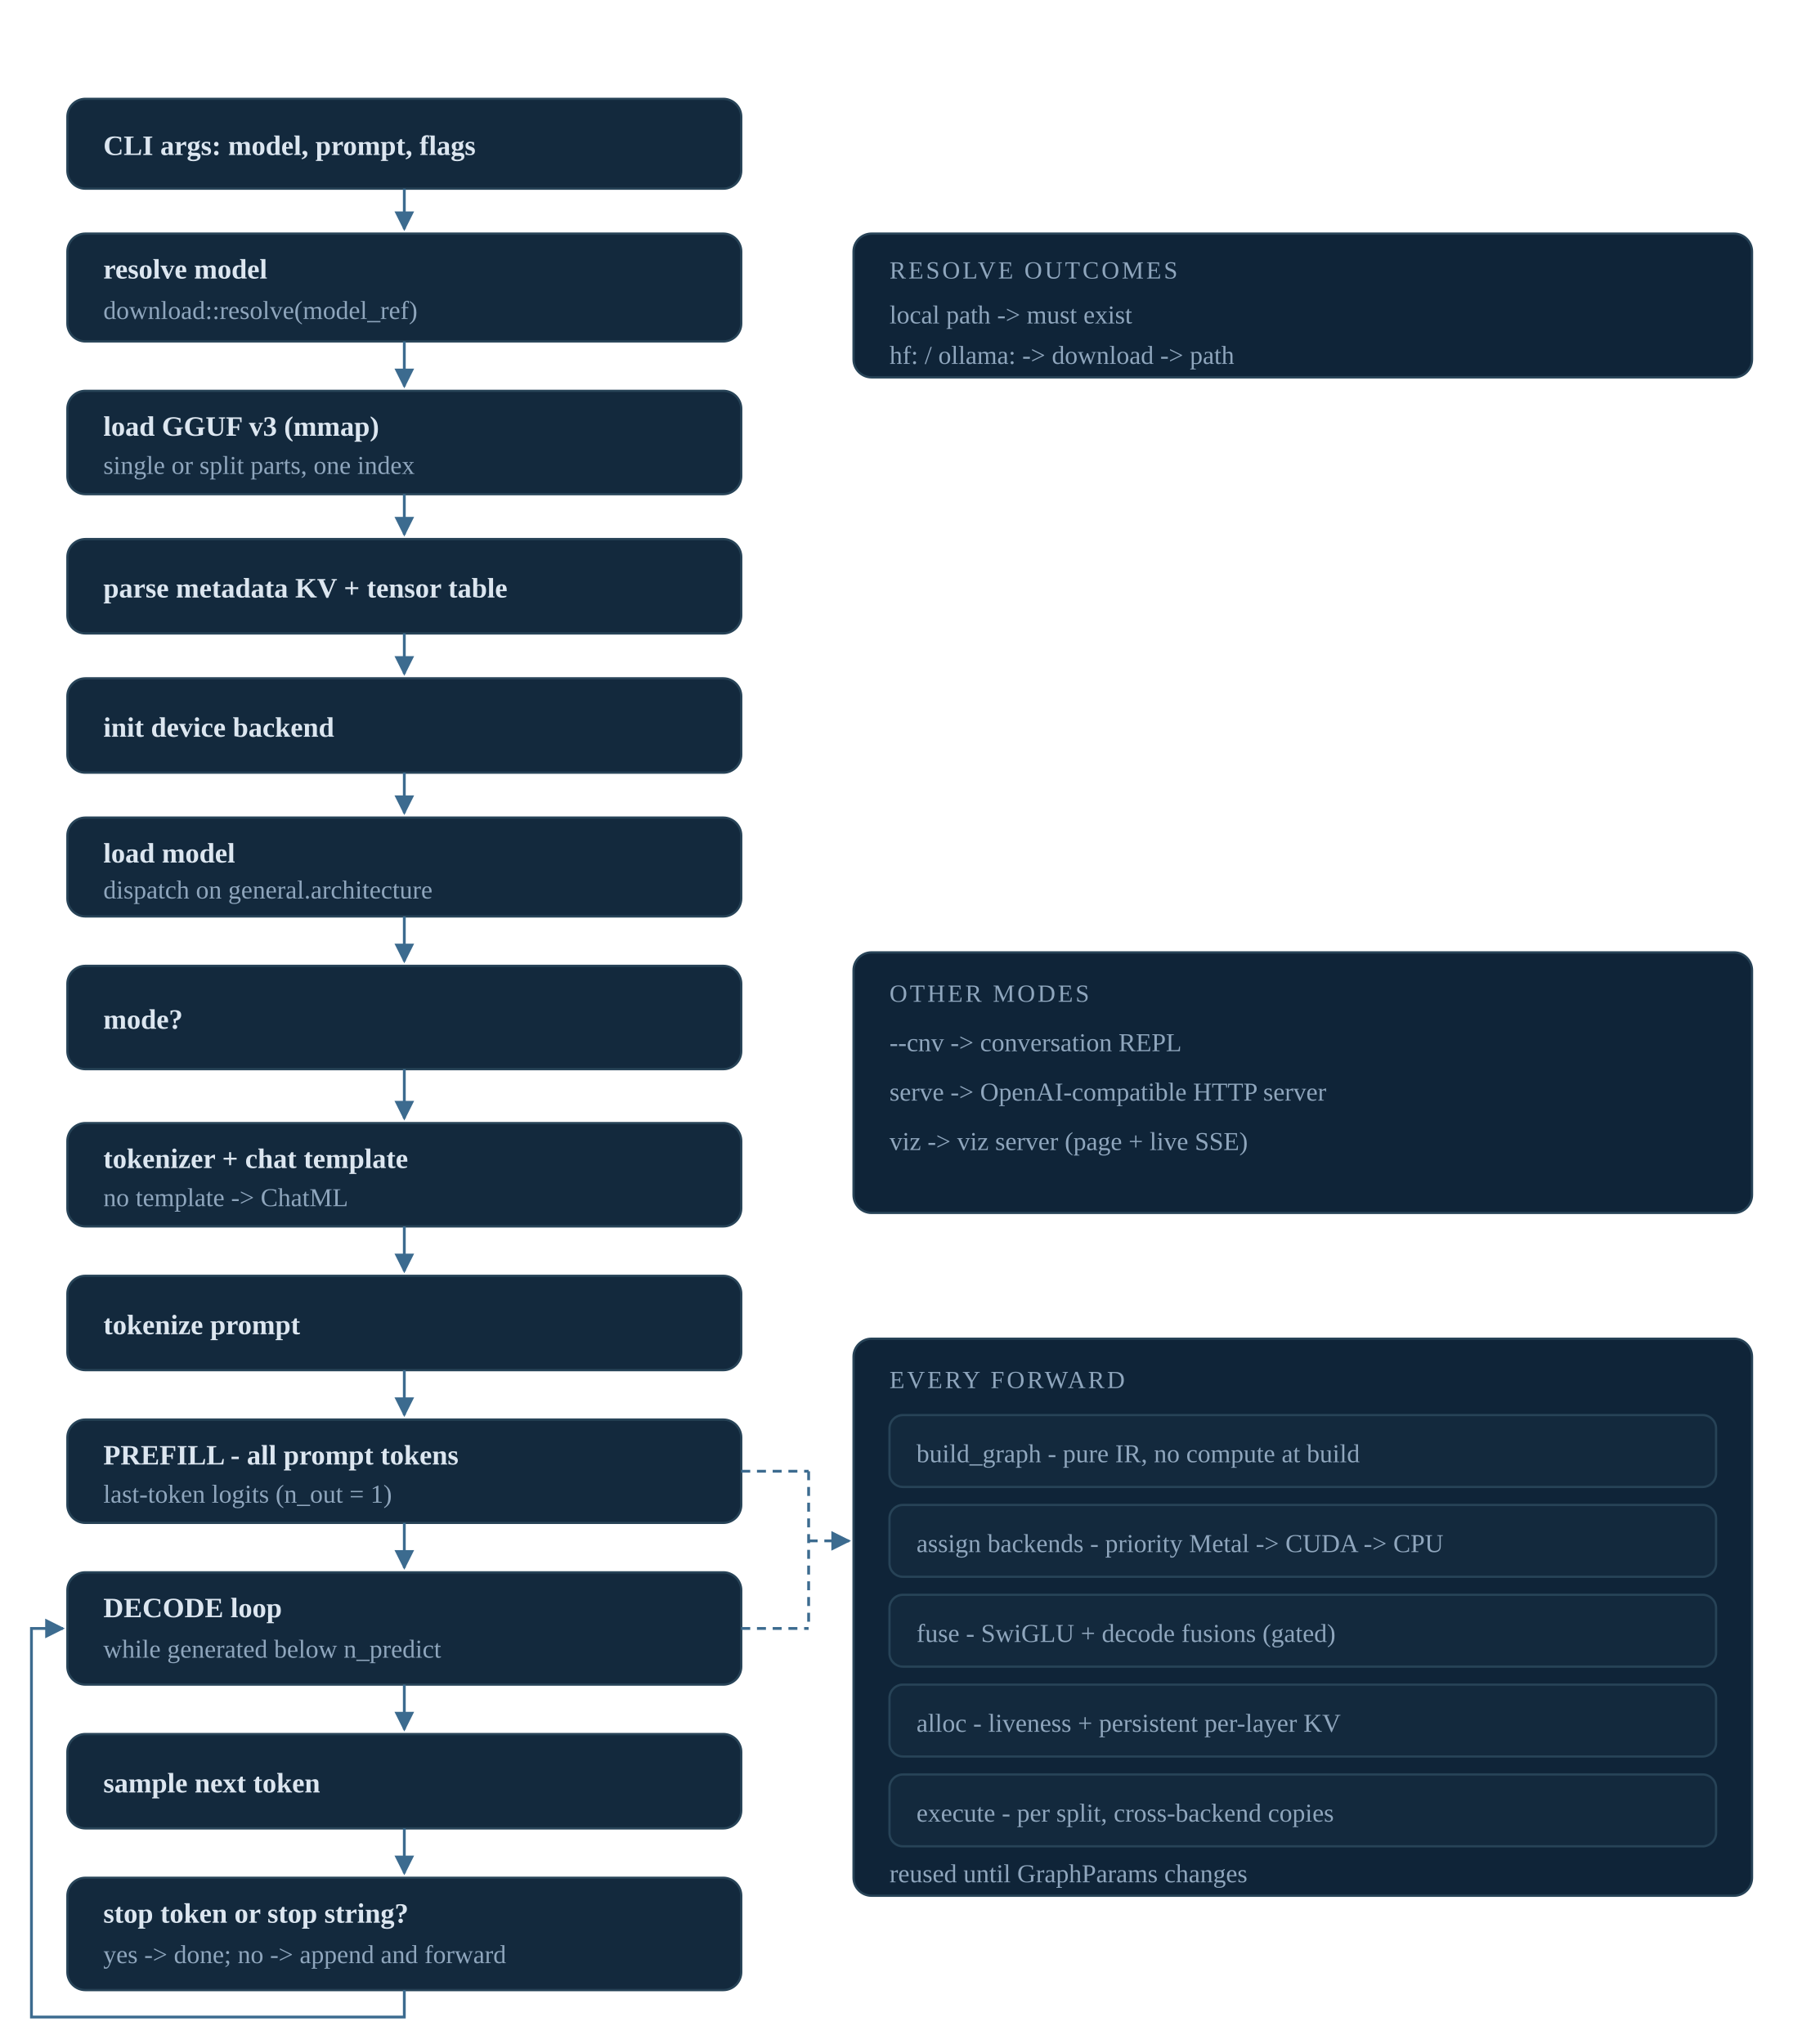
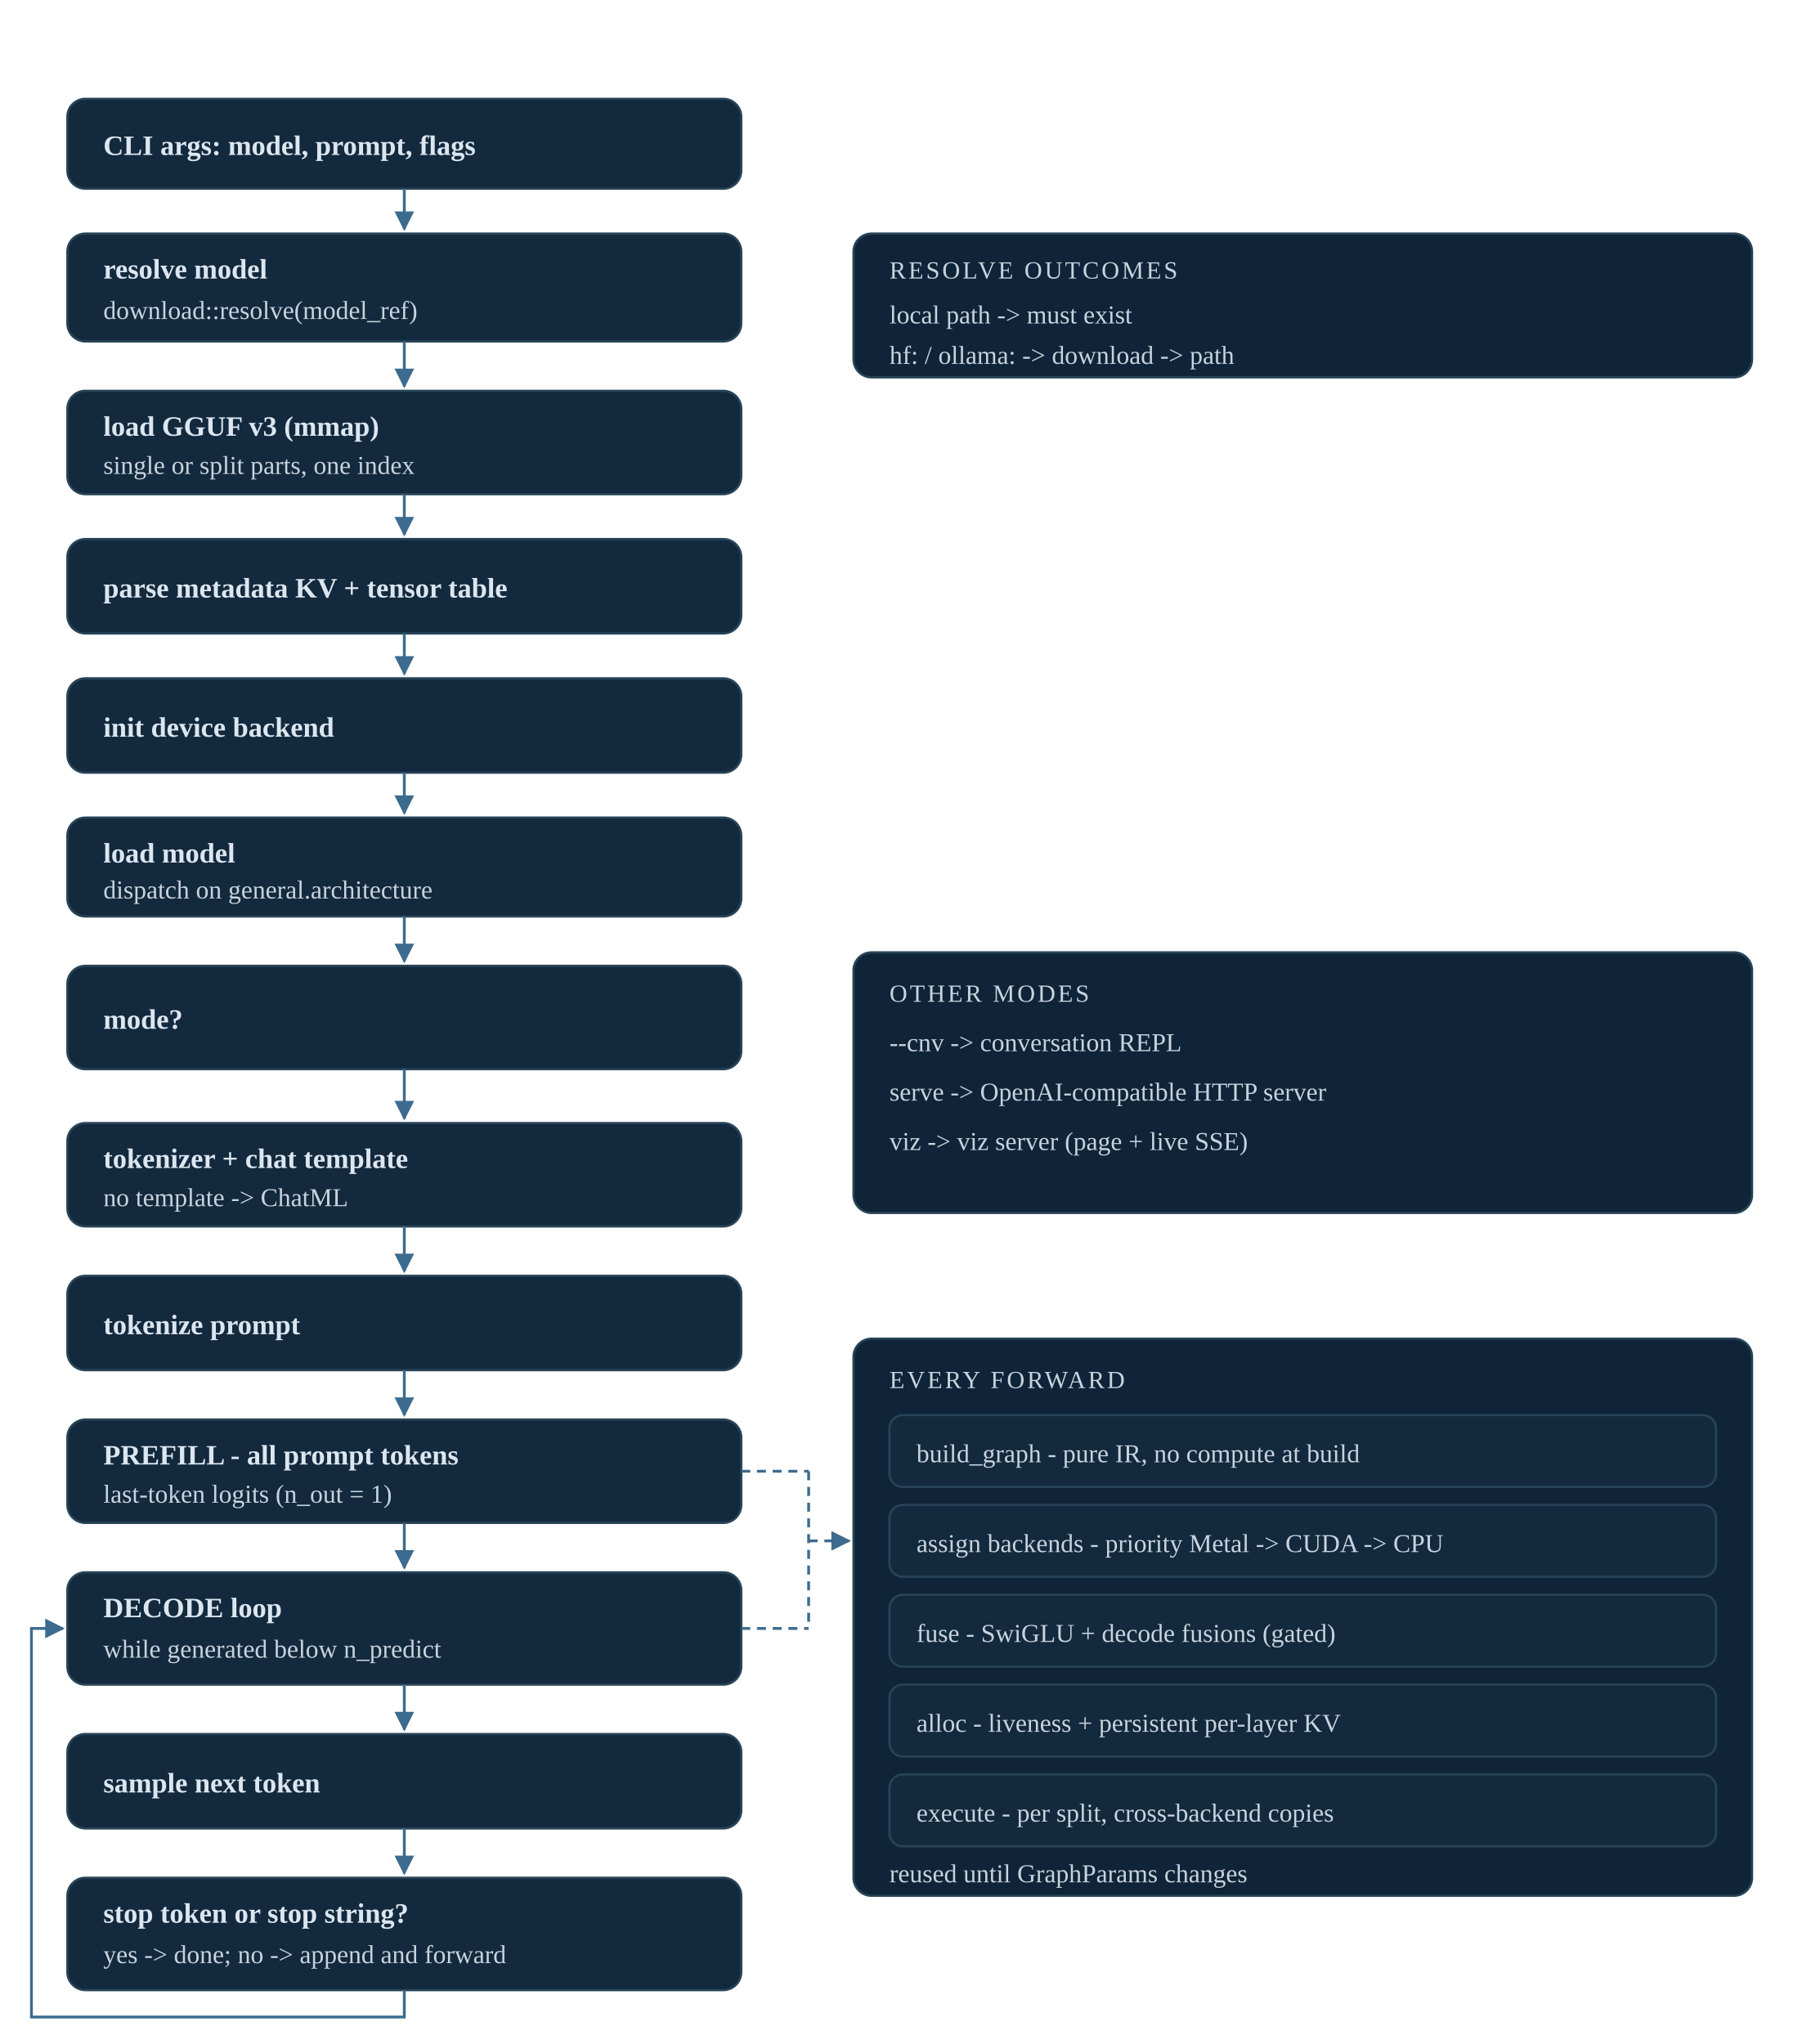
<svg xmlns="http://www.w3.org/2000/svg" viewBox="0 0 810 910" width="100%" style="max-width:100%;height:auto" role="img" aria-label="The inference pipeline: CLI args resolve to a model, load, dispatch on mode, then a single prefill and an autoregressive decode loop, each forward running build, assign, fuse, allocate, execute through the cached graph.">
  <style>
    .fig-card  { fill: var(--quote-bg, #13293d); stroke: var(--quote-border, #274357); stroke-width: 1; }
    .fig-alt   { fill: var(--table-alternate-bg, #0f2438); stroke: var(--quote-border, #274357); stroke-width: 1; }
    .fig-t     { fill: var(--fg, #dce6f0); font-size: 12.5px; font-weight: 600; }
-     .fig-s     { fill: var(--sidebar-fg, #8fa6bd); font-size: 11.5px; }
-     .fig-cap   { fill: var(--sidebar-fg, #8fa6bd); font-size: 11px; letter-spacing: .10em; }
+     .fig-s     { fill: var(--fg, #dce6f0); font-size: 11.5px; opacity: .90; }
+     .fig-cap   { fill: var(--fg, #dce6f0); font-size: 11px; letter-spacing: .10em; opacity: .90; }
    .fig-edge  { stroke: var(--quote-border, #3c6b8f); stroke-width: 1.25; fill: none; }
    .fig-dash  { stroke: var(--quote-border, #3c6b8f); stroke-width: 1.25; fill: none; stroke-dasharray: 4 3; }
    .fig-a-acc { fill: #4d86b8; }
    .fig-a-pos { fill: #3f8f6f; }
    .fig-a-neg { fill: #b06a5e; }
  </style>
  <defs>
    <marker id="fig61-arrow" viewBox="0 0 10 10" refX="9" refY="5" markerWidth="7" markerHeight="7" orient="auto-start-reverse">
      <path d="M0 0 L10 5 L0 10 z" fill="var(--quote-border, #3c6b8f)" />
    </marker>
  </defs>
  <rect class="fig-card" x="30" y="44" width="300" height="40" rx="8" />
  <text class="fig-t" x="46" y="69">CLI args: model, prompt, flags</text>
  <path class="fig-edge" d="M180 84 V 102" marker-end="url(#fig61-arrow)" />
  <rect class="fig-card" x="30" y="104" width="300" height="48" rx="8" />
  <text class="fig-t" x="46" y="124">resolve model</text>
  <text class="fig-s" x="46" y="142">download::resolve(model_ref)</text>
  <path class="fig-edge" d="M180 152 V 172" marker-end="url(#fig61-arrow)" />
  <rect class="fig-card" x="30" y="174" width="300" height="46" rx="8" />
  <text class="fig-t" x="46" y="194">load GGUF v3 (mmap)</text>
  <text class="fig-s" x="46" y="211">single or split parts, one index</text>
  <path class="fig-edge" d="M180 220 V 238" marker-end="url(#fig61-arrow)" />
  <rect class="fig-card" x="30" y="240" width="300" height="42" rx="8" />
  <text class="fig-t" x="46" y="266">parse metadata KV + tensor table</text>
  <path class="fig-edge" d="M180 282 V 300" marker-end="url(#fig61-arrow)" />
  <rect class="fig-card" x="30" y="302" width="300" height="42" rx="8" />
  <text class="fig-t" x="46" y="328">init device backend</text>
  <path class="fig-edge" d="M180 344 V 362" marker-end="url(#fig61-arrow)" />
  <rect class="fig-card" x="30" y="364" width="300" height="44" rx="8" />
  <text class="fig-t" x="46" y="384">load model</text>
  <text class="fig-s" x="46" y="400">dispatch on general.architecture</text>
  <path class="fig-edge" d="M180 408 V 428" marker-end="url(#fig61-arrow)" />
  <rect class="fig-card" x="30" y="430" width="300" height="46" rx="8" />
  <text class="fig-t" x="46" y="458">mode?</text>
  <path class="fig-edge" d="M180 476 V 498" marker-end="url(#fig61-arrow)" />
  <rect class="fig-card" x="30" y="500" width="300" height="46" rx="8" />
  <text class="fig-t" x="46" y="520">tokenizer + chat template</text>
  <text class="fig-s" x="46" y="537">no template -&gt; ChatML</text>
  <path class="fig-edge" d="M180 546 V 566" marker-end="url(#fig61-arrow)" />
  <rect class="fig-card" x="30" y="568" width="300" height="42" rx="8" />
  <text class="fig-t" x="46" y="594">tokenize prompt</text>
  <path class="fig-edge" d="M180 610 V 630" marker-end="url(#fig61-arrow)" />
  <rect class="fig-card" x="30" y="632" width="300" height="46" rx="8" />
  <text class="fig-t" x="46" y="652">PREFILL - all prompt tokens</text>
  <text class="fig-s" x="46" y="669">last-token logits (n_out = 1)</text>
  <path class="fig-edge" d="M180 678 V 698" marker-end="url(#fig61-arrow)" />
  <rect class="fig-card" x="30" y="700" width="300" height="50" rx="8" />
  <text class="fig-t" x="46" y="720">DECODE loop</text>
  <text class="fig-s" x="46" y="738">while generated below n_predict</text>
  <path class="fig-edge" d="M180 750 V 770" marker-end="url(#fig61-arrow)" />
  <rect class="fig-card" x="30" y="772" width="300" height="42" rx="8" />
  <text class="fig-t" x="46" y="798">sample next token</text>
  <path class="fig-edge" d="M180 814 V 834" marker-end="url(#fig61-arrow)" />
  <rect class="fig-card" x="30" y="836" width="300" height="50" rx="8" />
  <text class="fig-t" x="46" y="856">stop token or stop string?</text>
  <text class="fig-s" x="46" y="874">yes -&gt; done; no -&gt; append and forward</text>
  <path class="fig-edge" d="M180 886 V 898 H 14 V 725 H 28" marker-end="url(#fig61-arrow)" />
  <rect class="fig-alt" x="380" y="104" width="400" height="64" rx="8" />
  <text class="fig-cap" x="396" y="124">RESOLVE OUTCOMES</text>
  <text class="fig-s" x="396" y="144">local path -&gt; must exist</text>
  <text class="fig-s" x="396" y="162">hf: / ollama: -&gt; download -&gt; path</text>
  <rect class="fig-alt" x="380" y="424" width="400" height="116" rx="8" />
  <text class="fig-cap" x="396" y="446">OTHER MODES</text>
  <text class="fig-s" x="396" y="468">--cnv -&gt; conversation REPL</text>
  <text class="fig-s" x="396" y="490">serve -&gt; OpenAI-compatible HTTP server</text>
  <text class="fig-s" x="396" y="512">viz -&gt; viz server (page + live SSE)</text>
  <rect class="fig-alt" x="380" y="596" width="400" height="248" rx="8" />
  <text class="fig-cap" x="396" y="618">EVERY FORWARD</text>
  <rect class="fig-card" x="396" y="630" width="368" height="32" rx="6" />
  <text class="fig-s" x="408" y="651">build_graph - pure IR, no compute at build</text>
  <rect class="fig-card" x="396" y="670" width="368" height="32" rx="6" />
  <text class="fig-s" x="408" y="691">assign backends - priority Metal -&gt; CUDA -&gt; CPU</text>
  <rect class="fig-card" x="396" y="710" width="368" height="32" rx="6" />
  <text class="fig-s" x="408" y="731">fuse - SwiGLU + decode fusions (gated)</text>
  <rect class="fig-card" x="396" y="750" width="368" height="32" rx="6" />
  <text class="fig-s" x="408" y="771">alloc - liveness + persistent per-layer KV</text>
  <rect class="fig-card" x="396" y="790" width="368" height="32" rx="6" />
  <text class="fig-s" x="408" y="811">execute - per split, cross-backend copies</text>
  <text class="fig-s" x="396" y="838">reused until GraphParams changes</text>
  <path class="fig-dash" d="M330 655 H 360" />
  <path class="fig-dash" d="M330 725 H 360" />
  <path class="fig-dash" d="M360 655 V 725" />
  <path class="fig-dash" d="M360 686 H 378" marker-end="url(#fig61-arrow)" />
</svg>
